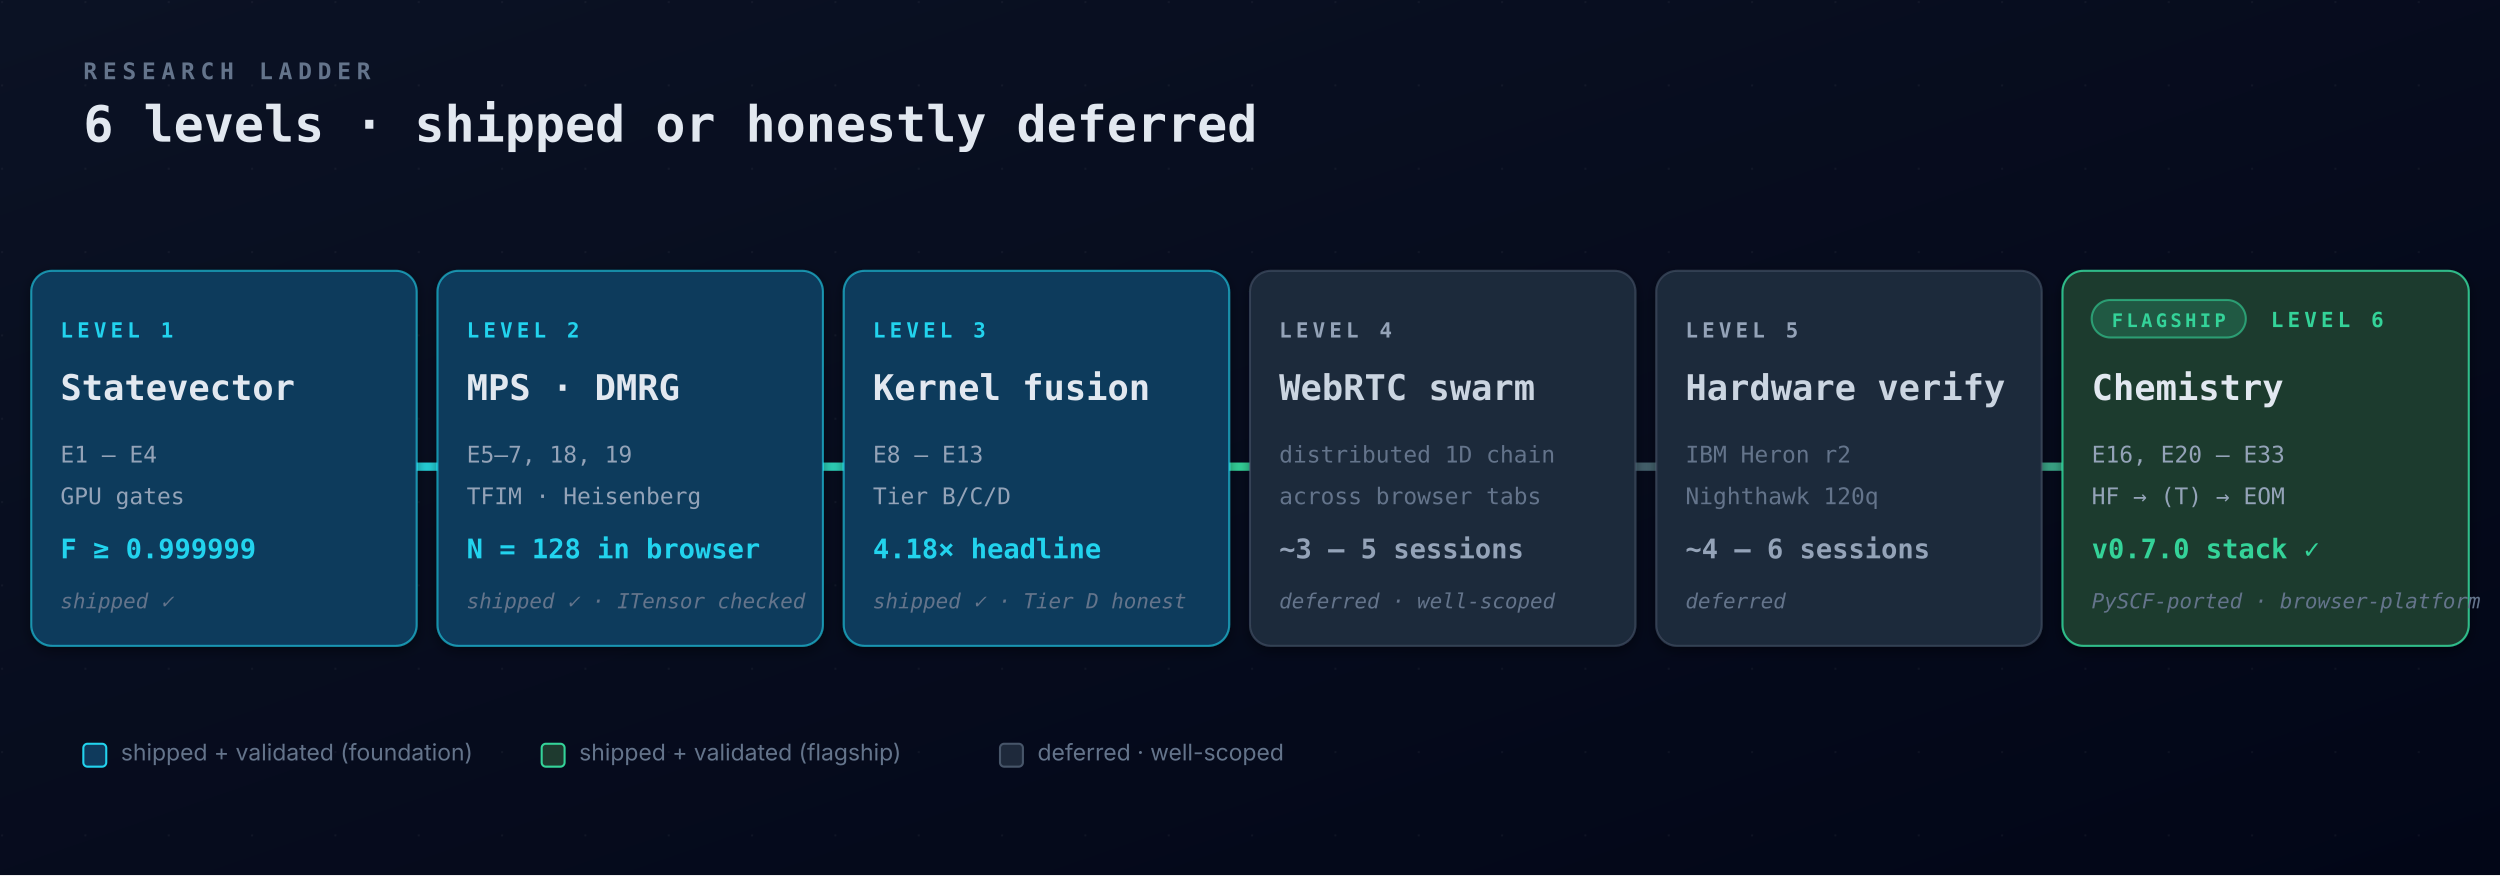
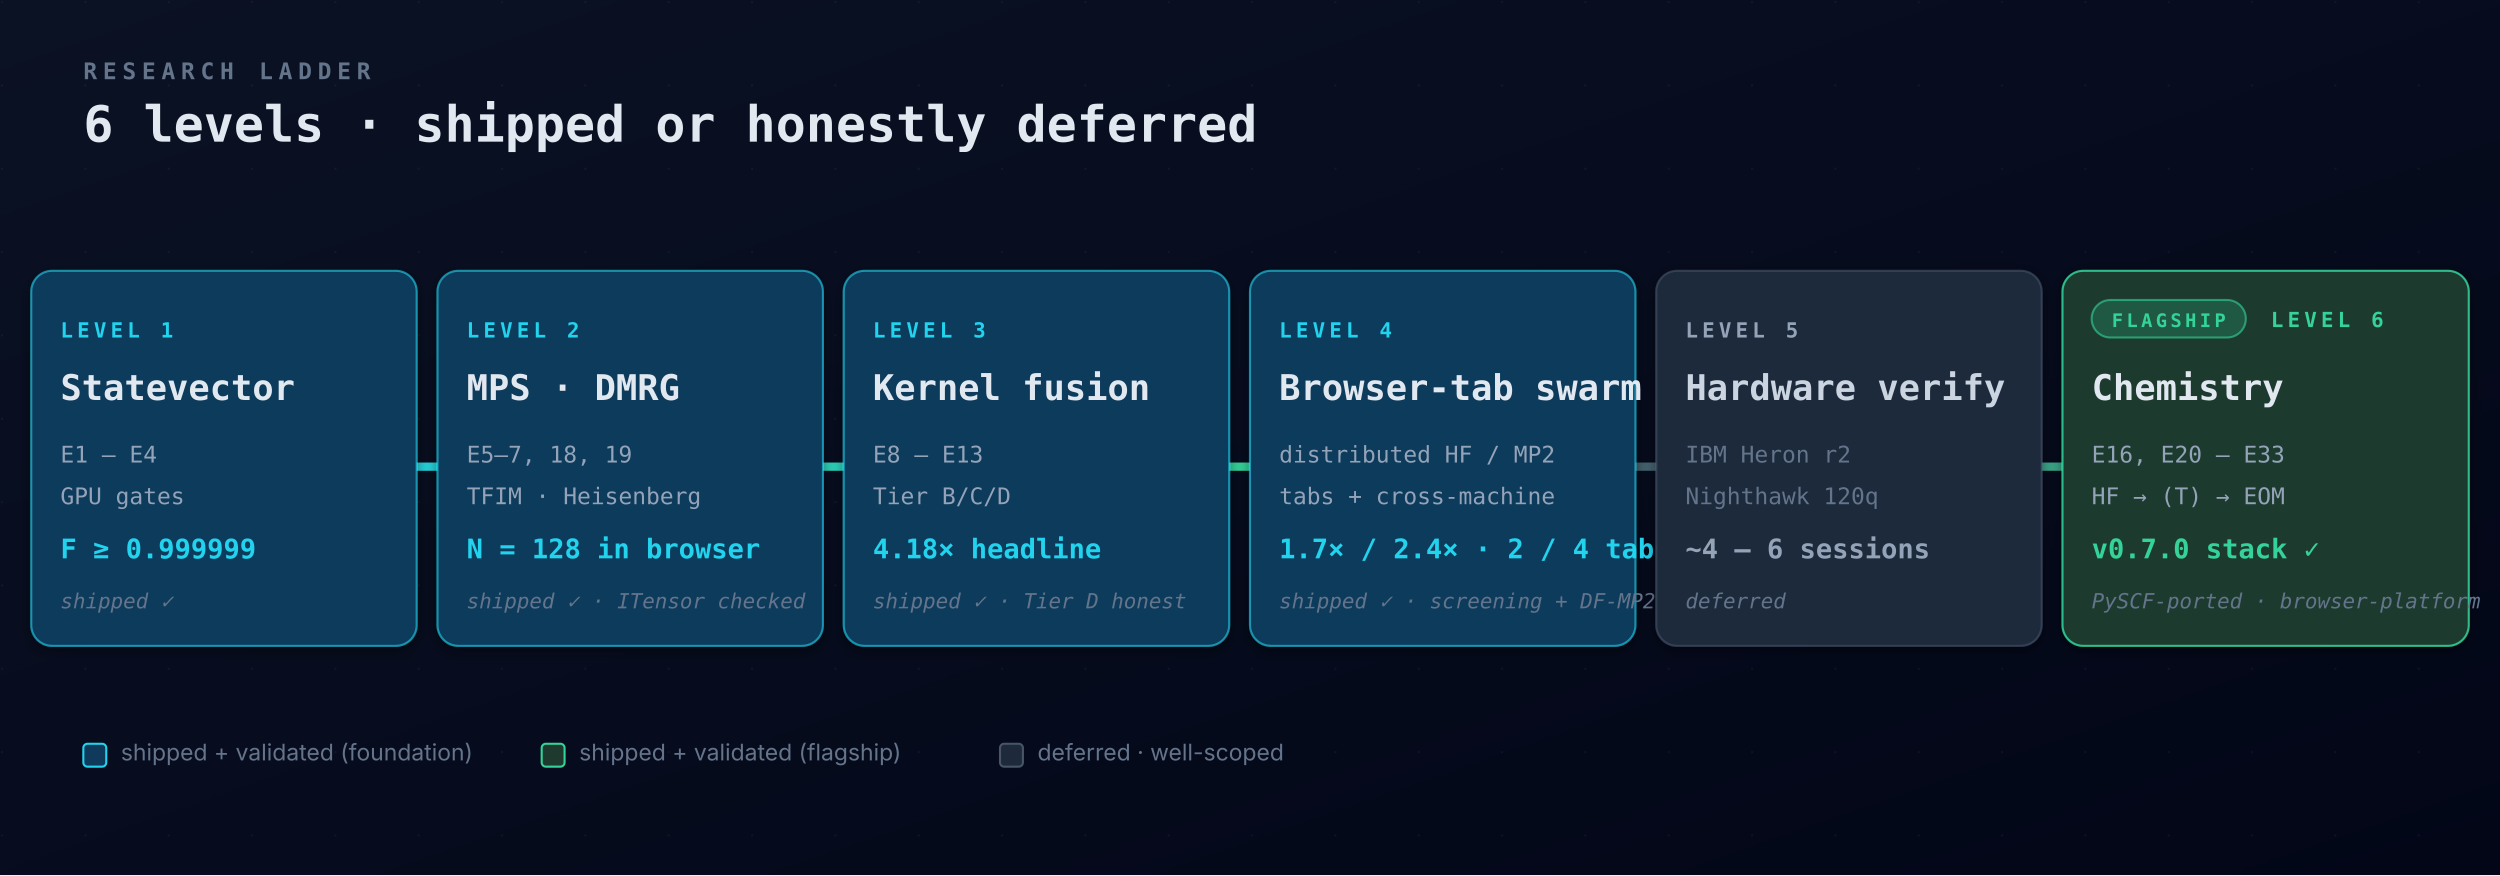
<svg xmlns="http://www.w3.org/2000/svg" viewBox="0 0 1200 420" width="1200" height="420" role="img" aria-label="Research ladder: 6 levels — statevector, MPS, kernel fusion, WebRTC swarm, hardware verify, quantum chemistry">
  <defs>
    <linearGradient id="bgLad" x1="0" y1="0" x2="1" y2="1">
      <stop offset="0%" stop-color="#0b1224" />
      <stop offset="100%" stop-color="#020617" />
    </linearGradient>
    <pattern id="dotsLad" width="40" height="40" patternUnits="userSpaceOnUse">
      <circle cx="1" cy="1" r="0.55" fill="#ffffff" opacity="0.04" />
    </pattern>
    <filter id="ladShadow" x="-10%" y="-10%" width="120%" height="120%">
      <feDropShadow dx="0" dy="2" stdDeviation="3" flood-color="#000000" flood-opacity="0.45" />
    </filter>
    <linearGradient id="trackGrad" x1="0" y1="0" x2="1" y2="0">
      <stop offset="0%" stop-color="#22d3ee" />
      <stop offset="50%" stop-color="#34d399" />
      <stop offset="65%" stop-color="#475569" />
      <stop offset="100%" stop-color="#34d399" />
    </linearGradient>
  </defs>
  <rect width="1200" height="420" fill="url(#bgLad)" />
  <rect width="1200" height="420" fill="url(#dotsLad)" />
  <text x="40" y="38" font-family="ui-monospace, monospace" font-size="11" letter-spacing="0.25em" fill="#64748b" font-weight="600">RESEARCH LADDER</text>
  <text x="40" y="68" font-family="ui-monospace, monospace" font-size="24" font-weight="700" fill="#e2e8f0">6 levels · shipped or honestly deferred</text>
  <rect x="100" y="222" width="1000" height="4" rx="2" fill="url(#trackGrad)" />
  <g font-family="ui-monospace, monospace">
    <g transform="translate(15 130)">
      <rect width="185" height="180" rx="10" fill="#0f3a5c" stroke="#22d3ee" stroke-opacity="0.6" filter="url(#ladShadow)" />
      <text x="14" y="32" font-size="10" letter-spacing="0.2em" fill="#22d3ee" font-weight="700">LEVEL 1</text>
      <text x="14" y="62" font-size="17" font-weight="700" fill="#e2e8f0">Statevector</text>
      <text x="14" y="92" font-size="11" fill="#94a3b8">E1 – E4</text>
      <text x="14" y="112" font-size="11" fill="#94a3b8">GPU gates</text>
      <text x="14" y="138" font-size="13" font-weight="700" fill="#22d3ee">F ≥ 0.999999</text>
      <text x="14" y="162" font-size="10" fill="#64748b" font-style="italic">shipped ✓</text>
    </g>
    <g transform="translate(210 130)">
      <rect width="185" height="180" rx="10" fill="#0f3a5c" stroke="#22d3ee" stroke-opacity="0.6" filter="url(#ladShadow)" />
      <text x="14" y="32" font-size="10" letter-spacing="0.2em" fill="#22d3ee" font-weight="700">LEVEL 2</text>
      <text x="14" y="62" font-size="17" font-weight="700" fill="#e2e8f0">MPS · DMRG</text>
      <text x="14" y="92" font-size="11" fill="#94a3b8">E5–7, 18, 19</text>
      <text x="14" y="112" font-size="11" fill="#94a3b8">TFIM · Heisenberg</text>
      <text x="14" y="138" font-size="13" font-weight="700" fill="#22d3ee">N = 128 in browser</text>
      <text x="14" y="162" font-size="10" fill="#64748b" font-style="italic">shipped ✓ · ITensor checked</text>
    </g>
    <g transform="translate(405 130)">
      <rect width="185" height="180" rx="10" fill="#0f3a5c" stroke="#22d3ee" stroke-opacity="0.6" filter="url(#ladShadow)" />
      <text x="14" y="32" font-size="10" letter-spacing="0.2em" fill="#22d3ee" font-weight="700">LEVEL 3</text>
      <text x="14" y="62" font-size="17" font-weight="700" fill="#e2e8f0">Kernel fusion</text>
      <text x="14" y="92" font-size="11" fill="#94a3b8">E8 – E13</text>
      <text x="14" y="112" font-size="11" fill="#94a3b8">Tier B/C/D</text>
      <text x="14" y="138" font-size="13" font-weight="700" fill="#22d3ee">4.18× headline</text>
      <text x="14" y="162" font-size="10" fill="#64748b" font-style="italic">shipped ✓ · Tier D honest</text>
    </g>
    <g transform="translate(600 130)">
-       <rect width="185" height="180" rx="10" fill="#1e293b" stroke="#475569" stroke-opacity="0.6" filter="url(#ladShadow)" />
-       <text x="14" y="32" font-size="10" letter-spacing="0.2em" fill="#94a3b8" font-weight="700">LEVEL 4</text>
-       <text x="14" y="62" font-size="17" font-weight="700" fill="#cbd5e1">WebRTC swarm</text>
-       <text x="14" y="92" font-size="11" fill="#64748b">distributed 1D chain</text>
-       <text x="14" y="112" font-size="11" fill="#64748b">across browser tabs</text>
-       <text x="14" y="138" font-size="13" font-weight="700" fill="#94a3b8">~3 – 5 sessions</text>
-       <text x="14" y="162" font-size="10" fill="#64748b" font-style="italic">deferred · well-scoped</text>
+       <rect width="185" height="180" rx="10" fill="#0f3a5c" stroke="#22d3ee" stroke-opacity="0.6" filter="url(#ladShadow)" />
+       <text x="14" y="32" font-size="10" letter-spacing="0.2em" fill="#22d3ee" font-weight="700">LEVEL 4</text>
+       <text x="14" y="62" font-size="17" font-weight="700" fill="#e2e8f0">Browser-tab swarm</text>
+       <text x="14" y="92" font-size="11" fill="#94a3b8">distributed HF / MP2</text>
+       <text x="14" y="112" font-size="11" fill="#94a3b8">tabs + cross-machine</text>
+       <text x="14" y="138" font-size="13" font-weight="700" fill="#22d3ee">1.7× / 2.4× · 2 / 4 tabs</text>
+       <text x="14" y="162" font-size="10" fill="#64748b" font-style="italic">shipped ✓ · screening + DF-MP2</text>
    </g>
    <g transform="translate(795 130)">
      <rect width="185" height="180" rx="10" fill="#1e293b" stroke="#475569" stroke-opacity="0.6" filter="url(#ladShadow)" />
      <text x="14" y="32" font-size="10" letter-spacing="0.2em" fill="#94a3b8" font-weight="700">LEVEL 5</text>
      <text x="14" y="62" font-size="17" font-weight="700" fill="#cbd5e1">Hardware verify</text>
      <text x="14" y="92" font-size="11" fill="#64748b">IBM Heron r2</text>
      <text x="14" y="112" font-size="11" fill="#64748b">Nighthawk 120q</text>
      <text x="14" y="138" font-size="13" font-weight="700" fill="#94a3b8">~4 – 6 sessions</text>
      <text x="14" y="162" font-size="10" fill="#64748b" font-style="italic">deferred</text>
    </g>
    <g transform="translate(990 130)">
      <rect width="195" height="180" rx="10" fill="#1e3a2f" stroke="#34d399" stroke-opacity="0.85" filter="url(#ladShadow)" />
      <rect x="14" y="14" width="74" height="18" rx="9" fill="#34d399" fill-opacity="0.2" stroke="#34d399" stroke-opacity="0.6" />
      <text x="51" y="27" font-size="9" letter-spacing="0.18em" fill="#34d399" font-weight="700" text-anchor="middle">FLAGSHIP</text>
      <text x="100" y="27" font-size="10" letter-spacing="0.2em" fill="#34d399" font-weight="700">LEVEL 6</text>
      <text x="14" y="62" font-size="17" font-weight="700" fill="#e2e8f0">Chemistry</text>
      <text x="14" y="92" font-size="11" fill="#94a3b8">E16, E20 – E33</text>
      <text x="14" y="112" font-size="11" fill="#94a3b8">HF → (T) → EOM</text>
      <text x="14" y="138" font-size="13" font-weight="700" fill="#34d399">v0.7.0 stack ✓</text>
      <text x="14" y="162" font-size="10" fill="#64748b" font-style="italic">PySCF-ported · browser-platform</text>
    </g>
  </g>
  <g transform="translate(40 365)" font-family="-apple-system, system-ui, sans-serif" font-size="11" fill="#64748b">
    <rect x="0" y="-8" width="11" height="11" rx="2" fill="#0f3a5c" stroke="#22d3ee" />
    <text x="18" y="0">shipped + validated (foundation)</text>
    <rect x="220" y="-8" width="11" height="11" rx="2" fill="#1e3a2f" stroke="#34d399" />
    <text x="238" y="0">shipped + validated (flagship)</text>
    <rect x="440" y="-8" width="11" height="11" rx="2" fill="#1e293b" stroke="#475569" />
    <text x="458" y="0">deferred · well-scoped</text>
  </g>
</svg>
